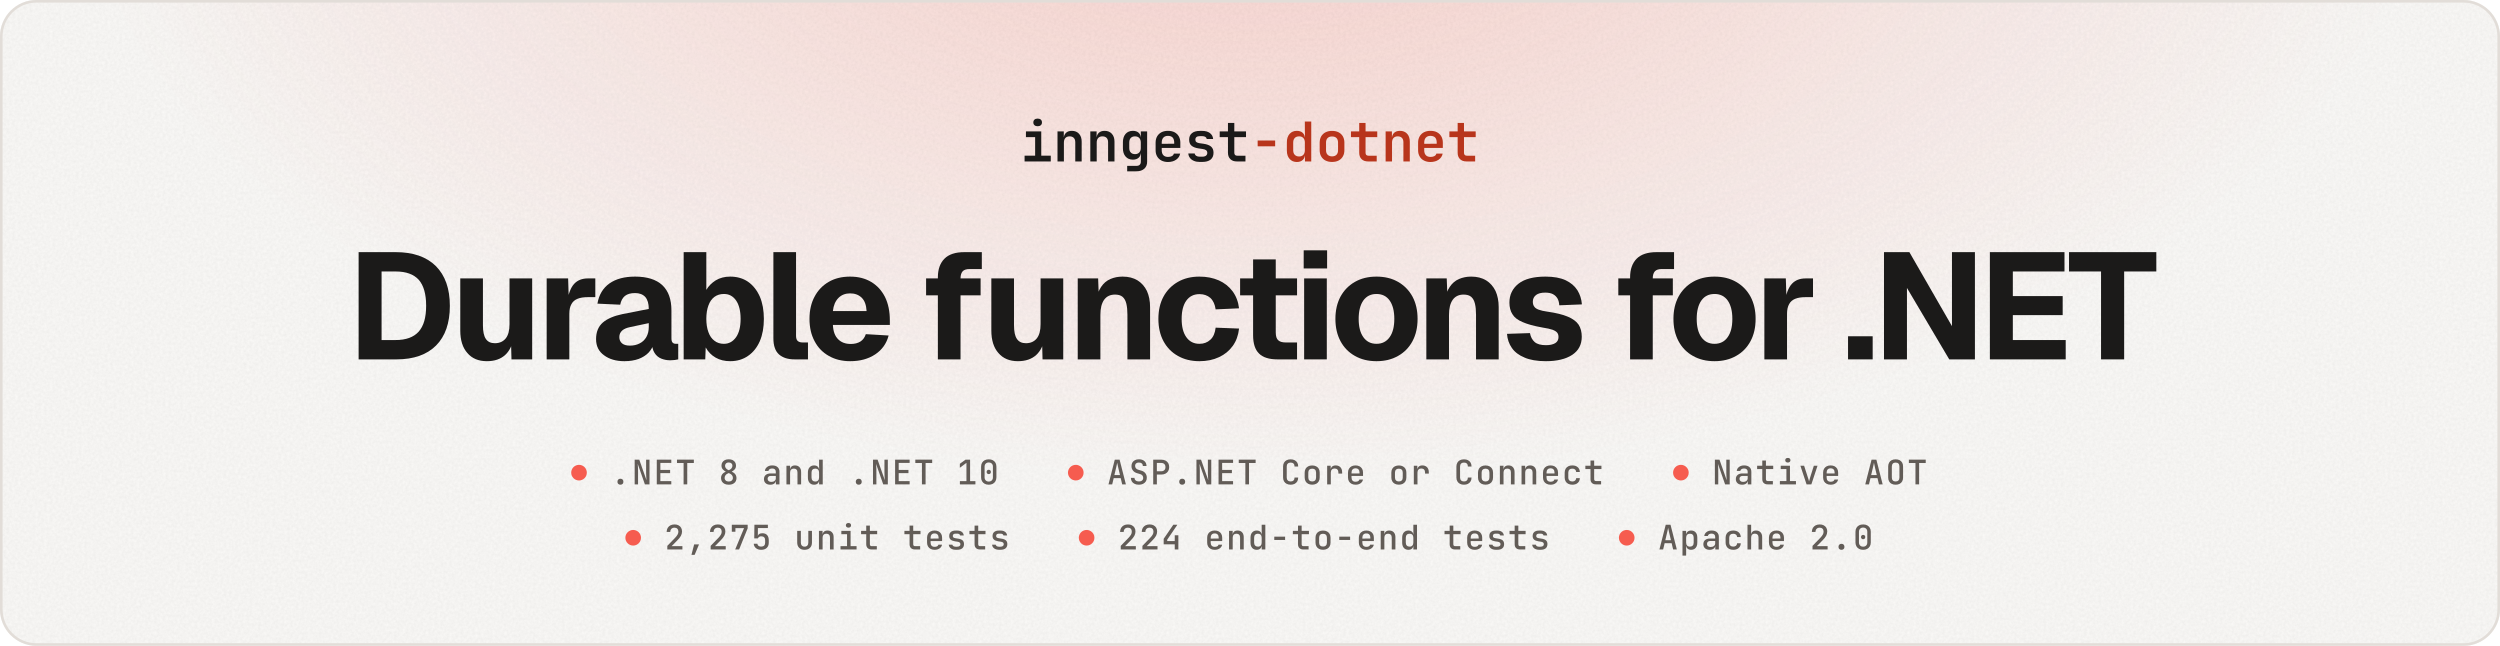
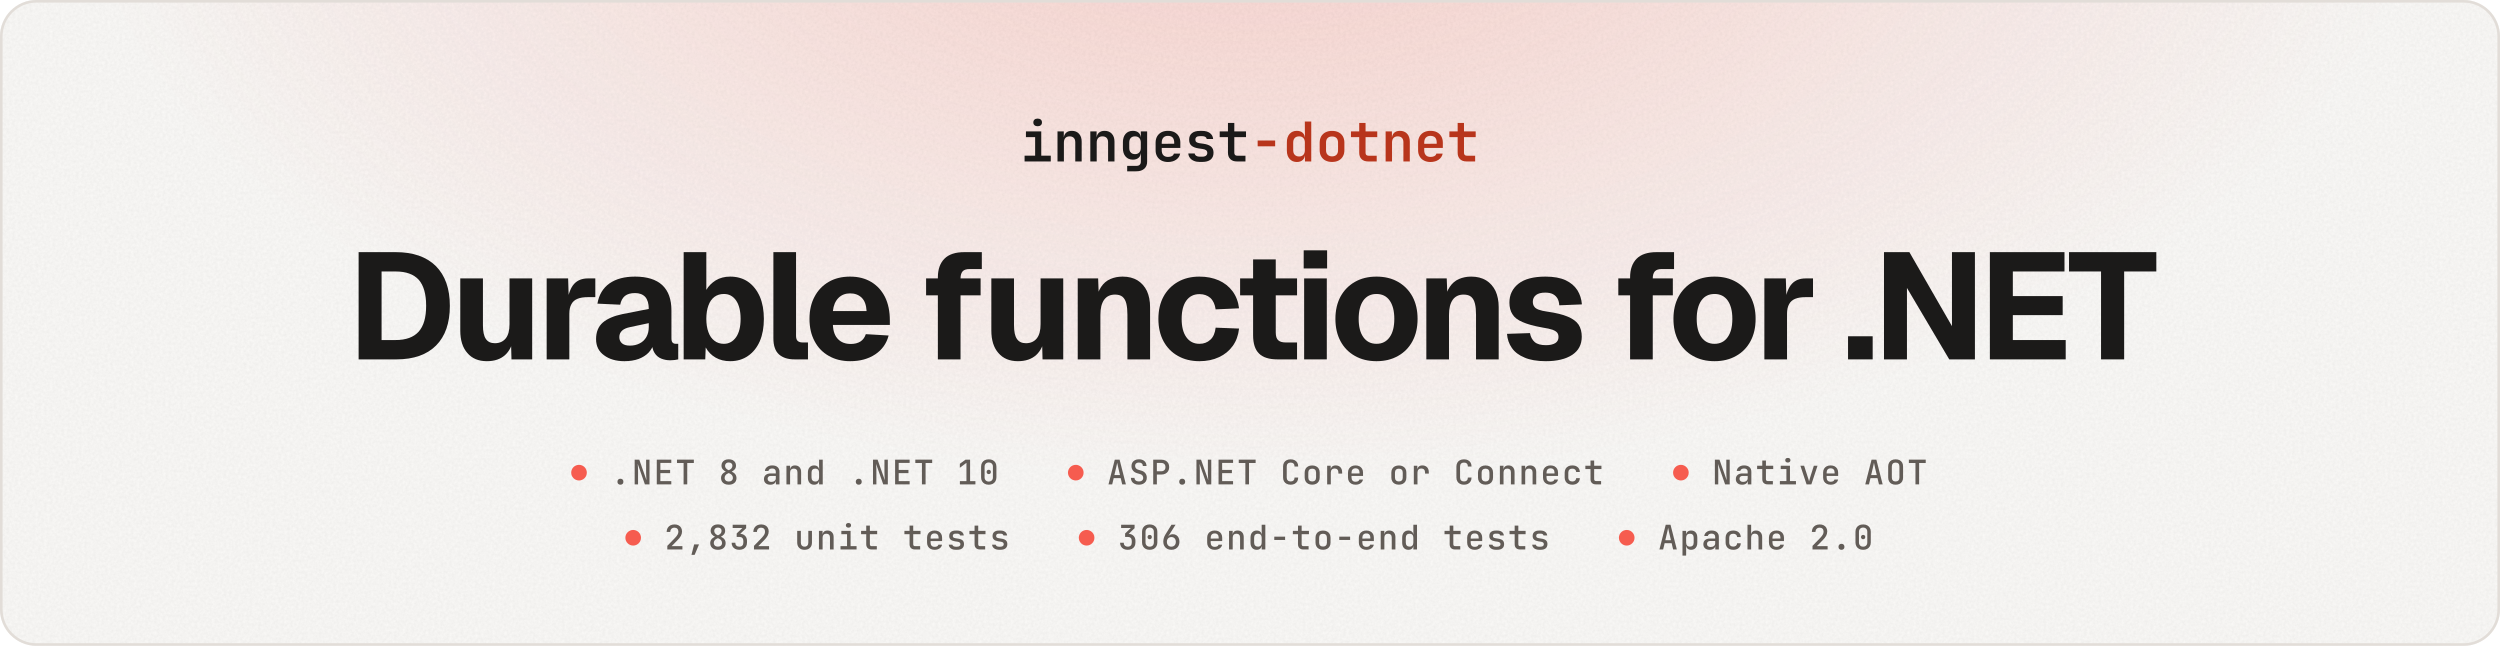
<svg xmlns="http://www.w3.org/2000/svg" width="960" height="248" viewBox="0 0 960 248" role="img">
  <defs>
    <radialGradient id="glow" gradientUnits="userSpaceOnUse" cx="480" cy="-60" r="340" gradientTransform="translate(480 -60) scale(1.85 1) translate(-480 60)">
      <stop offset="0" stop-color="#f65c4f" stop-opacity="0.26" />
      <stop offset="0.72" stop-color="#f65c4f" stop-opacity="0" />
    </radialGradient>
    <filter id="grain" x="0" y="0" width="100%" height="100%">
      <feTurbulence type="fractalNoise" baseFrequency="0.9" numOctaves="3" stitchTiles="stitch" />
      <feColorMatrix values="0 0 0 0 0 0 0 0 0 0 0 0 0 0 0 0 0 0 1 0" />
    </filter>
    <clipPath id="band">
      <rect width="960" height="248" rx="14" />
    </clipPath>
    <path id="wordmark0" d="M78 0L78 106L271 106L271 445L103 445L103 550L383 550L383 106L557 106L557 0ZM317 644Q280 644 259 663Q238 681 238 713Q238 746 259 765Q280 784 317 784Q354 784 375 765Q396 746 396 713Q396 681 375 663Q354 644 317 644Z" />
    <path id="wordmark1" d="M80 0L80 550L195 550L195 445L225 445L195 418Q195 485 235 523Q274 560 342 560Q424 560 473 507Q522 454 522 363L522 0L405 0L405 351Q405 403 378 431Q350 459 302 459Q253 459 225 430Q197 400 197 346L197 0Z" />
    <path id="wordmark2" d="M154 -180L154 -81L320 -81Q362 -81 383 -61Q404 -41 404 -3L404 46L406 148L380 148L405 172Q405 107 366 70Q326 33 259 33Q174 33 125 90Q76 146 76 242L76 351Q76 447 125 504Q174 560 259 560Q326 560 366 523Q405 486 405 421L380 445L405 445L403 550L519 550L519 -5Q519 -86 467 -133Q414 -180 322 -180ZM298 134Q347 134 375 164Q403 194 403 247L403 346Q403 399 375 429Q347 459 298 459Q247 459 220 430Q192 400 192 346L192 247Q192 193 220 164Q247 134 298 134Z" />
    <path id="wordmark3" d="M300 -10Q232 -10 181 17Q130 43 102 92Q74 140 74 204L74 346Q74 410 102 459Q130 507 181 534Q232 560 300 560Q369 560 420 534Q470 507 498 459Q526 410 526 346L526 247L186 247L186 204Q186 145 216 114Q245 83 301 83Q346 83 374 99Q401 115 408 144L523 144Q510 74 449 32Q388 -10 300 -10ZM414 315L414 346Q414 405 386 437Q357 468 300 468Q245 468 216 436Q186 404 186 346L186 323L422 324Z" />
    <path id="wordmark4" d="M280 -9Q219 -9 174 11Q128 30 102 65Q75 99 72 146L189 146Q192 119 217 103Q241 87 280 87L323 87Q371 87 395 106Q419 125 419 157Q419 187 398 205Q376 222 333 228L263 238Q172 252 130 289Q87 325 87 398Q87 475 138 517Q188 559 287 559L325 559Q414 559 467 519Q520 479 526 411L409 411Q406 434 384 449Q362 463 325 463L287 463Q242 463 222 447Q201 430 201 398Q201 369 219 355Q237 340 276 334L348 324Q443 310 488 272Q533 233 533 159Q533 79 481 35Q428 -9 323 -9Z" />
    <path id="wordmark5" d="M360 0Q283 0 240 43Q197 85 197 160L197 445L46 445L46 550L197 550L197 705L313 705L313 550L527 550L527 445L313 445L313 160Q313 105 367 105L517 105L517 0Z" />
    <path id="wordmark6" d="M140 277L140 383L460 383L460 277Z" />
    <path id="wordmark7" d="M257 -10Q174 -10 124 47Q74 103 74 199L74 351Q74 447 124 504Q174 560 257 560Q325 560 365 522Q405 484 405 418L380 445L406 445L403 574L403 730L520 730L520 0L405 0L405 105L380 105L405 132Q405 66 365 28Q325 -10 257 -10ZM298 91Q347 91 375 121Q403 151 403 204L403 346Q403 399 375 429Q347 459 298 459Q247 459 219 430Q190 400 190 346L190 204Q190 150 219 121Q247 91 298 91Z" />
    <path id="wordmark8" d="M300 -9Q231 -9 181 17Q130 43 102 92Q74 140 74 206L74 344Q74 410 102 459Q130 507 181 533Q231 559 300 559Q370 559 420 533Q470 507 498 459Q526 410 526 345L526 206Q526 140 498 92Q470 43 420 17Q370 -9 300 -9ZM300 93Q352 93 381 122Q410 151 410 206L410 344Q410 400 381 429Q352 457 300 457Q249 457 220 429Q190 400 190 344L190 206Q190 151 220 122Q249 93 300 93Z" />
    <path id="display9" d="M74 0L74 710L319 710Q492 710 585 618Q678 525 678 354Q678 184 587 92Q495 0 325 0ZM226 128L319 128Q422 128 472 184Q521 239 521 355Q521 471 472 527Q422 582 319 582L226 582Z" />
    <path id="display10" d="M242 -12Q159 -12 113 42Q66 95 66 191L66 536L216 536L216 226Q216 164 235 136Q254 107 295 107Q341 107 367 139Q392 170 392 233L392 536L542 536L542 0L405 0L401 154L420 150Q408 70 363 29Q318 -12 242 -12Z" />
    <path id="display11" d="M66 0L66 536L208 536L213 380L202 383Q215 464 248 500Q281 536 339 536L388 536L388 412L339 412Q297 412 270 401Q243 390 230 366Q216 342 216 301L216 0Z" />
    <path id="display12" d="M225 -12Q142 -12 90 27Q37 65 37 134Q37 205 82 244Q126 282 213 300L386 334Q386 386 363 413Q339 439 295 439Q252 439 228 420Q204 400 197 362L46 369Q61 457 126 503Q190 548 295 548Q415 548 476 491Q536 434 536 324L536 141Q536 118 544 111Q551 103 566 103L581 103L581 0Q574 -2 559 -4Q543 -6 528 -6Q496 -6 469 5Q441 16 424 43Q407 69 407 118L420 108Q410 72 385 45Q359 18 319 3Q278 -12 225 -12ZM261 91Q298 91 326 106Q354 120 370 148Q386 176 386 214L386 240L264 214Q228 207 210 191Q191 174 191 148Q191 121 209 106Q227 91 261 91Z" />
    <path id="display13" d="M374 -12Q318 -12 277 12Q235 36 212 79L209 0L66 0L66 710L216 710L216 460Q237 497 278 523Q319 548 374 548Q442 548 492 514Q542 479 570 416Q597 353 597 268Q597 183 570 120Q542 57 492 23Q442 -12 374 -12ZM332 103Q382 103 413 147Q443 190 443 268Q443 346 413 390Q383 433 333 433Q296 433 270 414Q243 394 230 357Q216 320 216 268Q216 217 230 180Q243 143 270 123Q296 103 332 103Z" />
    <path id="display14" d="M206 0Q140 0 103 33Q66 66 66 140L66 710L216 710L216 156Q216 132 227 122Q238 112 259 112L295 112L295 0Z" />
    <path id="display15" d="M307 -12Q225 -12 165 23Q104 57 71 120Q37 183 37 268Q37 353 71 416Q104 478 164 513Q224 548 306 548Q386 548 445 513Q504 478 537 413Q569 348 569 258L569 228L192 228Q195 164 227 133Q258 102 310 102Q348 102 374 118Q399 134 410 167L561 158Q540 78 472 33Q404 -12 307 -12ZM192 320L415 320Q412 379 383 408Q353 437 306 437Q259 437 229 407Q198 376 192 320Z" />
    <path id="display16" d="M124 0L124 543Q124 622 167 666Q210 710 300 710L415 710L415 598L333 598Q302 598 288 583Q274 567 274 536L274 0ZM46 424L46 536L407 536L407 424Z" />
    <path id="display17" d="M66 0L66 536L201 536L207 379L188 384Q196 444 221 480Q245 516 282 532Q319 548 363 548Q421 548 462 523Q502 498 524 453Q545 407 545 345L545 0L395 0L395 295Q395 338 388 368Q381 398 363 414Q345 429 313 429Q266 429 241 395Q216 360 216 295L216 0Z" />
    <path id="display18" d="M309 -12Q227 -12 166 23Q105 57 71 120Q37 183 37 268Q37 353 71 416Q105 478 166 513Q227 548 309 548Q380 548 437 523Q493 498 528 451Q563 404 571 338L416 331Q409 381 381 407Q352 432 309 432Q253 432 222 389Q191 346 191 268Q191 190 222 147Q253 103 309 103Q352 103 381 130Q410 156 416 210L571 204Q564 138 530 90Q495 41 439 15Q382 -12 309 -12Z" />
    <path id="display19" d="M288 0Q205 0 166 39Q127 77 127 161L127 662L277 662L277 179Q277 140 294 126Q310 112 343 112L418 112L418 0ZM41 424L41 536L418 536L418 424Z" />
    <path id="display20" d="M66 0L66 536L216 536L216 0ZM63 602L63 722L218 722L218 602Z" />
    <path id="display21" d="M309 -12Q227 -12 166 23Q105 57 71 120Q37 183 37 268Q37 353 71 416Q105 478 166 513Q227 548 309 548Q391 548 452 513Q513 478 547 416Q581 353 581 268Q581 183 547 120Q513 57 452 23Q391 -12 309 -12ZM309 103Q365 103 396 147Q427 190 427 268Q427 346 396 390Q365 433 309 433Q253 433 222 390Q191 346 191 268Q191 190 222 147Q253 103 309 103Z" />
    <path id="display22" d="M295 -12Q208 -12 153 12Q97 35 69 76Q41 116 37 169L189 174Q196 136 220 115Q244 94 295 94Q335 94 357 108Q378 121 378 148Q378 165 370 176Q362 187 339 196Q316 204 271 211Q187 226 140 247Q92 267 73 299Q53 330 53 376Q53 453 113 501Q173 548 292 548Q373 548 425 524Q476 500 503 458Q529 416 533 364L383 358Q382 383 372 402Q361 421 341 432Q321 442 290 442Q250 442 229 426Q208 409 208 382Q208 362 217 350Q225 337 247 329Q268 321 304 316Q389 304 439 283Q489 262 511 230Q532 197 532 150Q532 72 469 30Q405 -12 295 -12Z" />
    <path id="display23" d="M37 0L37 153L200 153L200 0Z" />
    <path id="display24" d="M74 0L74 710L242 710L524 220L524 710L676 710L676 0L506 0L226 473L226 0Z" />
    <path id="display25" d="M74 0L74 710L568 710L568 582L226 582L226 419L556 419L556 293L226 293L226 128L576 128L576 0Z" />
    <path id="display26" d="M223 0L223 582L11 582L11 710L589 710L589 582L376 582L376 0Z" />
    <path id="mono27" d="M300 -10Q260 -10 236 14Q212 37 212 77Q212 118 236 143Q260 167 300 167Q341 167 365 143Q388 118 388 77Q388 37 365 14Q341 -10 300 -10Z" />
    <path id="mono28" d="M81 0L81 730L217 730L430 123Q428 152 425 192Q422 232 421 275Q419 318 419 353L419 730L519 730L519 0L383 0L171 607Q173 581 176 542Q178 503 180 461Q181 419 181 383L181 0Z" />
    <path id="mono29" d="M94 0L94 730L523 730L523 634L200 634L200 427L488 427L488 332L200 332L200 96L523 96L523 0Z" />
    <path id="mono30" d="M246 0L246 631L51 631L51 731L549 731L549 631L354 631L354 0Z" />
    <path id="mono31" d="M300 -10Q230 -10 179 14Q128 38 100 83Q72 127 72 186Q72 252 108 299Q144 346 219 381L324 430Q364 449 386 481Q408 512 408 550Q408 595 379 621Q350 647 300 647Q250 647 221 621Q191 594 191 549Q191 512 213 481Q235 449 273 431L378 383Q457 346 493 299Q528 251 528 186Q528 96 467 43Q405 -10 300 -10ZM300 84Q356 84 389 114Q422 143 422 191Q422 230 400 264Q378 297 339 316L231 367Q157 402 121 447Q85 492 85 555Q85 610 112 652Q138 694 186 718Q234 741 300 741Q366 741 414 718Q462 694 488 652Q514 610 514 555Q514 491 479 447Q443 403 368 366L259 315Q221 297 200 264Q178 231 178 193Q178 144 211 114Q244 84 300 84Z" />
    <path id="mono32" d="M245 -10Q159 -10 110 35Q60 79 60 156Q60 234 113 279Q165 323 257 323L410 323L410 374Q410 419 382 444Q354 469 303 469Q258 469 228 450Q198 430 193 398L87 398Q96 472 156 516Q215 560 306 560Q404 560 461 511Q518 461 518 376L518 0L413 0L413 101L395 101L413 121Q413 61 367 26Q321 -10 245 -10ZM277 73Q335 73 373 103Q410 132 410 178L410 250L259 250Q217 250 193 227Q168 204 168 164Q168 122 197 98Q226 73 277 73Z" />
    <path id="mono33" d="M84 0L84 550L191 550L191 445L217 445L191 420Q191 486 230 523Q269 560 338 560Q420 560 469 508Q518 455 518 366L518 0L410 0L410 354Q410 408 381 437Q352 466 302 466Q251 466 222 436Q192 405 192 347L192 0Z" />
    <path id="mono34" d="M261 -10Q178 -10 128 46Q78 102 78 197L78 352Q78 448 128 504Q178 560 261 560Q329 560 369 523Q409 485 409 420L386 445L411 445L408 573L408 730L516 730L516 0L409 0L409 105L386 105L409 130Q409 65 369 28Q329 -10 261 -10ZM298 84Q349 84 379 116Q408 147 408 203L408 347Q408 403 379 435Q349 466 298 466Q245 466 215 436Q185 405 185 347L185 203Q185 145 215 115Q245 84 298 84Z" />
    <path id="mono35" d="M87 0L87 96L281 96L281 636L86 491L86 608L253 730L389 730L389 96L546 96L546 0Z" />
    <path id="mono36" d="M300 -10Q231 -10 181 17Q130 44 102 93Q74 141 74 206L74 524Q74 590 102 638Q129 686 180 713Q231 740 300 740Q370 740 421 713Q471 686 499 638Q526 590 526 524L526 206Q526 141 498 93Q470 44 420 17Q369 -10 300 -10ZM300 83Q356 83 390 117Q423 151 423 206L423 524Q423 579 390 613Q356 647 300 647Q244 647 211 613Q177 579 177 524L177 206Q177 151 211 117Q244 83 300 83ZM300 303Q272 303 255 321Q237 339 237 368Q237 396 255 414Q272 431 300 431Q328 431 346 414Q363 396 363 368Q363 339 346 321Q328 303 300 303Z" />
    <path id="mono37" d="M43 0L229 730L371 730L557 0L448 0L404 185L197 185L153 0ZM217 274L383 274L333 485Q320 541 312 583Q303 624 300 639Q297 624 289 583Q281 541 267 486Z" />
    <path id="mono38" d="M303 -10Q229 -10 176 15Q123 39 94 85Q65 130 65 193L172 193Q172 143 207 115Q242 86 304 86Q362 86 395 114Q428 142 428 191Q428 232 406 262Q383 292 341 303L249 330Q169 353 126 409Q82 464 82 541Q82 601 109 646Q136 691 186 716Q236 741 304 741Q404 741 465 687Q525 633 526 542L418 542Q418 590 388 618Q357 645 302 645Q249 645 219 620Q189 594 189 548Q189 507 212 477Q234 447 276 435L369 407Q449 385 492 329Q535 273 535 195Q535 134 506 88Q477 41 425 16Q373 -10 303 -10Z" />
    <path id="mono39" d="M84 0L84 730L323 730Q394 730 447 703Q499 676 528 627Q556 577 556 510Q556 444 527 394Q498 344 446 317Q394 290 323 290L192 290L192 0ZM192 387L323 387Q379 387 413 421Q446 454 446 510Q446 567 413 600Q379 633 323 633L192 633Z" />
    <path id="mono40" d="M304 -10Q236 -10 186 16Q135 41 108 90Q80 138 80 203L80 527Q80 593 108 641Q135 689 186 715Q236 740 304 740Q372 740 422 714Q472 688 500 641Q527 593 527 527L419 527Q419 584 389 614Q359 644 304 644Q249 644 219 614Q188 584 188 528L188 203Q188 147 219 117Q249 86 304 86Q359 86 389 117Q419 147 419 203L527 203Q527 138 500 90Q472 42 422 16Q372 -10 304 -10Z" />
    <path id="mono41" d="M300 -9Q232 -9 182 17Q132 43 105 91Q78 139 78 204L78 346Q78 412 105 460Q132 507 182 533Q232 559 300 559Q368 559 418 533Q468 507 495 460Q522 412 522 346L522 204Q522 139 495 91Q468 43 418 17Q368 -9 300 -9ZM300 86Q355 86 385 117Q415 147 415 204L415 346Q415 404 385 434Q355 464 300 464Q246 464 216 434Q185 404 185 346L185 204Q185 147 216 117Q246 86 300 86Z" />
    <path id="mono42" d="M102 0L102 550L206 550L206 445L232 445L199 380Q199 469 238 515Q277 560 354 560Q442 560 494 506Q545 451 545 356L545 319L434 319L434 347Q434 406 405 438Q375 469 322 469Q269 469 240 437Q210 405 210 347L210 0Z" />
    <path id="mono43" d="M300 -10Q233 -10 183 17Q132 43 105 91Q78 139 78 203L78 347Q78 412 105 460Q132 507 183 534Q233 560 300 560Q368 560 418 534Q468 507 495 460Q522 412 522 347L522 249L182 249L182 203Q182 142 213 110Q243 78 301 78Q348 78 377 95Q406 111 413 143L520 143Q508 73 448 32Q388 -10 300 -10ZM418 314L418 348Q418 408 388 441Q358 474 300 474Q243 474 213 441Q182 408 182 347L182 322L426 323Z" />
    <path id="mono44" d="M304 -10Q236 -10 185 16Q133 41 106 90Q78 138 78 203L78 347Q78 413 106 461Q133 509 185 535Q236 560 304 560Q403 560 463 508Q523 456 526 366L418 366Q415 413 385 439Q355 465 304 465Q249 465 217 435Q185 404 185 348L185 203Q185 147 217 116Q249 85 304 85Q355 85 385 111Q415 137 418 184L526 184Q523 94 463 42Q403 -10 304 -10Z" />
    <path id="mono45" d="M360 0Q285 0 243 41Q201 82 201 155L201 452L49 452L49 550L201 550L201 705L309 705L309 550L524 550L524 452L309 452L309 155Q309 98 364 98L514 98L514 0Z" />
    <path id="mono46" d="M81 0L81 98L274 98L274 452L106 452L106 550L379 550L379 98L556 98L556 0ZM316 645Q281 645 260 664Q239 682 239 713Q239 745 260 764Q281 782 316 782Q351 782 372 764Q393 745 393 713Q393 682 372 664Q351 645 316 645Z" />
    <path id="mono47" d="M229 0L47 550L157 550L270 198Q281 167 290 136Q298 104 302 86Q307 104 316 136Q324 167 333 198L444 550L553 550L371 0Z" />
    <path id="mono48" d="M300 -10Q232 -10 183 16Q133 41 107 90Q80 138 80 203L80 527Q80 593 107 641Q133 689 183 715Q232 740 300 740Q368 740 418 715Q467 689 494 641Q520 593 520 528L520 203Q520 138 494 90Q467 41 418 16Q368 -10 300 -10ZM300 86Q355 86 384 117Q412 147 412 203L412 527Q412 584 384 614Q355 644 300 644Q246 644 217 614Q188 584 188 527L188 203Q188 147 217 117Q246 86 300 86Z" />
    <path id="mono49" d="M85 0L85 107L311 340Q363 394 388 438Q412 481 412 524Q412 580 382 612Q351 644 298 644Q240 644 207 611Q173 577 173 519L65 519Q67 587 96 637Q125 686 177 713Q229 740 299 740Q366 740 416 714Q466 688 493 641Q520 594 520 530Q520 465 487 403Q453 341 377 265L212 98L531 98L531 0Z" />
    <path id="mono50" d="M158 -160L238 151L382 151L252 -160Z" />
-     <path id="mono51" d="M170 0L432 631L177 631L177 524L70 524L70 730L539 730L539 626L286 0Z" />
-     <path id="mono52" d="M298 -10Q203 -10 144 39Q85 87 78 169L185 169Q190 129 219 107Q248 85 299 85Q356 85 386 116Q415 146 415 201L415 272Q415 328 386 359Q357 389 300 389Q264 389 238 373Q212 356 200 327L93 327L98 730L496 730L496 632L201 632L199 405L227 405L198 379Q198 426 235 453Q272 480 334 480Q423 480 473 426Q522 371 522 272L522 201Q522 104 463 47Q404 -10 298 -10Z" />
-     <path id="mono53" d="M299 -10Q200 -10 141 48Q82 105 82 204L82 550L190 550L190 204Q190 147 219 116Q248 84 299 84Q351 84 381 116Q410 147 410 204L410 550L518 550L518 204Q518 105 459 48Q399 -10 299 -10Z" />
-     <path id="mono54" d="M281 -9Q222 -9 178 10Q133 29 108 63Q82 96 78 142L186 142Q190 115 215 99Q240 82 281 82L324 82Q373 82 398 102Q423 122 423 155Q423 187 401 206Q378 224 334 230L263 241Q175 255 134 292Q92 328 92 400Q92 476 142 518Q191 559 288 559L326 559Q412 559 464 520Q515 480 522 414L414 414Q410 438 388 453Q365 468 326 468L288 468Q241 468 220 451Q198 433 198 399Q198 369 217 354Q236 339 276 333L349 321Q442 308 486 270Q529 231 529 158Q529 79 478 35Q426 -9 324 -9Z" />
-     <path id="mono55" d="M400 0L400 152L73 152L73 314L357 730L477 730L177 288L177 249L400 249L400 420L507 420L507 0Z" />
-     <path id="mono56" d="M140 281L140 379L460 379L460 281Z" />
-     <path id="mono57" d="M84 -180L84 550L191 550L191 445L214 445L191 420Q191 485 232 523Q272 560 340 560Q423 560 473 505Q522 449 522 353L522 198Q522 134 500 88Q477 41 437 16Q396 -10 340 -10Q273 -10 232 28Q191 65 191 130L214 105L189 105L192 -23L192 -180ZM303 84Q356 84 386 115Q415 145 415 203L415 347Q415 405 386 436Q356 466 303 466Q252 466 222 435Q192 403 192 347L192 203Q192 147 222 116Q252 84 303 84Z" />
-     <path id="mono58" d="M84 0L84 730L192 730L192 550L191 445L217 445L191 420Q191 486 230 523Q269 560 338 560Q420 560 469 508Q518 455 518 366L518 0L410 0L410 354Q410 408 381 438Q352 468 302 468Q251 468 222 437Q192 405 192 347L192 0Z" />
+     <path id="mono51" d="M291 -10Q222 -10 171 16Q120 42 93 90Q65 137 65 200L173 200Q173 145 205 114Q236 83 292 83Q349 83 380 115Q411 147 411 200L411 254Q411 310 380 341Q349 371 292 371L214 371L214 473L384 635L96 635L96 730L494 730L494 628L293 439L293 465Q397 465 458 408Q519 351 519 255L519 200Q519 137 491 90Q463 42 412 16Q360 -10 291 -10Z" />
+     <path id="mono52" d="M299 -10Q200 -10 141 48Q82 105 82 204L82 550L190 550L190 204Q190 147 219 116Q248 84 299 84Q351 84 381 116Q410 147 410 204L410 550L518 550L518 204Q518 105 459 48Q399 -10 299 -10Z" />
+     <path id="mono53" d="M281 -9Q222 -9 178 10Q133 29 108 63Q82 96 78 142L186 142Q190 115 215 99Q240 82 281 82L324 82Q373 82 398 102Q423 122 423 155Q423 187 401 206Q378 224 334 230L263 241Q175 255 134 292Q92 328 92 400Q92 476 142 518Q191 559 288 559L326 559Q412 559 464 520Q515 480 522 414L414 414Q410 438 388 453Q365 468 326 468L288 468Q241 468 220 451Q198 433 198 399Q198 369 217 354Q236 339 276 333L349 321Q442 308 486 270Q529 231 529 158Q529 79 478 35Q426 -9 324 -9Z" />
+     <path id="mono54" d="M301 -10Q229 -10 175 20Q121 50 91 105Q61 159 61 230Q61 284 78 339Q94 393 125 443L303 730L423 730L211 394L216 391Q236 420 270 436Q303 451 344 451Q403 451 447 423Q491 395 515 345Q539 294 539 225Q539 155 509 102Q479 49 426 20Q373 -10 301 -10ZM300 83Q360 83 396 122Q432 161 432 225Q432 289 396 328Q360 367 300 367Q240 367 204 328Q168 289 168 225Q168 161 204 122Q240 83 300 83Z" />
+     <path id="mono55" d="M140 281L140 379L460 379L460 281Z" />
+     <path id="mono56" d="M84 -180L84 550L191 550L191 445L214 445L191 420Q191 485 232 523Q272 560 340 560Q423 560 473 505Q522 449 522 353L522 198Q522 134 500 88Q477 41 437 16Q396 -10 340 -10Q273 -10 232 28Q191 65 191 130L214 105L189 105L192 -23L192 -180ZM303 84Q356 84 386 115Q415 145 415 203L415 347Q415 405 386 436Q356 466 303 466Q252 466 222 435Q192 403 192 347L192 203Q192 147 222 116Q252 84 303 84Z" />
+     <path id="mono57" d="M84 0L84 730L192 730L192 550L191 445L217 445L191 420Q191 486 230 523Q269 560 338 560Q420 560 469 508Q518 455 518 366L518 0L410 0L410 354Q410 408 381 438Q352 468 302 468Q251 468 222 437Q192 405 192 347L192 0Z" />
  </defs>
  <g clip-path="url(#band)">
    <rect width="960" height="248" fill="#faf9f7" />
    <rect width="960" height="248" fill="url(#glow)" />
    <rect width="960" height="248" filter="url(#grain)" opacity="0.05" />
  </g>
  <rect x="0.5" y="0.5" width="959" height="247" rx="13.5" fill="none" stroke="#e2ddd8" />
  <g fill="#1b1a19" transform="translate(391.8 62) scale(0.021 -0.021)">
    <use href="#wordmark0" x="0" />
    <use href="#wordmark1" x="600" />
    <use href="#wordmark1" x="1200" />
    <use href="#wordmark2" x="1800" />
    <use href="#wordmark3" x="2400" />
    <use href="#wordmark4" x="3000" />
    <use href="#wordmark5" x="3600" />
  </g>
  <g fill="#b8351c" transform="translate(480 62) scale(0.021 -0.021)">
    <use href="#wordmark6" x="0" />
    <use href="#wordmark7" x="600" />
    <use href="#wordmark8" x="1200" />
    <use href="#wordmark5" x="1800" />
    <use href="#wordmark1" x="2400" />
    <use href="#wordmark3" x="3000" />
    <use href="#wordmark5" x="3600" />
  </g>
  <g fill="#1b1a19" transform="translate(133.42 138) scale(0.058 -0.058)">
    <use href="#display9" x="0" />
    <use href="#display10" x="681" />
    <use href="#display11" x="1253" />
    <use href="#display12" x="1609" />
    <use href="#display13" x="2160" />
    <use href="#display14" x="2754" />
    <use href="#display15" x="3022" />
    <use href="#display16" x="3785" />
    <use href="#display10" x="4197" />
    <use href="#display17" x="4769" />
    <use href="#display18" x="5332" />
    <use href="#display19" x="5869" />
    <use href="#display20" x="6268" />
    <use href="#display21" x="6504" />
    <use href="#display17" x="7077" />
    <use href="#display22" x="7640" />
    <use href="#display16" x="8368" />
    <use href="#display21" x="8742" />
    <use href="#display11" x="9315" />
    <use href="#display23" x="9898" />
    <use href="#display24" x="10099" />
    <use href="#display25" x="10800" />
    <use href="#display26" x="11387" />
  </g>
  <circle cx="222.34" cy="181.5" r="3" fill="#f65c4f" />
  <g fill="#625c57" transform="translate(234.34 186) scale(0.013 -0.013)">
    <use href="#mono27" x="0" />
    <use href="#mono28" x="640" />
    <use href="#mono29" x="1280" />
    <use href="#mono30" x="1920" />
    <use href="#mono31" x="3200" />
    <use href="#mono32" x="4480" />
    <use href="#mono33" x="5120" />
    <use href="#mono34" x="5760" />
    <use href="#mono27" x="7040" />
    <use href="#mono28" x="7680" />
    <use href="#mono29" x="8320" />
    <use href="#mono30" x="8960" />
    <use href="#mono35" x="10240" />
    <use href="#mono36" x="10880" />
  </g>
  <circle cx="413.1" cy="181.5" r="3" fill="#f65c4f" />
  <g fill="#625c57" transform="translate(425.1 186) scale(0.013 -0.013)">
    <use href="#mono37" x="0" />
    <use href="#mono38" x="640" />
    <use href="#mono39" x="1280" />
    <use href="#mono27" x="1920" />
    <use href="#mono28" x="2560" />
    <use href="#mono29" x="3200" />
    <use href="#mono30" x="3840" />
    <use href="#mono40" x="5120" />
    <use href="#mono41" x="5760" />
    <use href="#mono42" x="6400" />
    <use href="#mono43" x="7040" />
    <use href="#mono41" x="8320" />
    <use href="#mono42" x="8960" />
    <use href="#mono40" x="10240" />
    <use href="#mono41" x="10880" />
    <use href="#mono33" x="11520" />
    <use href="#mono33" x="12160" />
    <use href="#mono43" x="12800" />
    <use href="#mono44" x="13440" />
    <use href="#mono45" x="14080" />
  </g>
  <circle cx="645.46" cy="181.5" r="3" fill="#f65c4f" />
  <g fill="#625c57" transform="translate(657.46 186) scale(0.013 -0.013)">
    <use href="#mono28" x="0" />
    <use href="#mono32" x="640" />
    <use href="#mono45" x="1280" />
    <use href="#mono46" x="1920" />
    <use href="#mono47" x="2560" />
    <use href="#mono43" x="3200" />
    <use href="#mono37" x="4480" />
    <use href="#mono48" x="5120" />
    <use href="#mono30" x="5760" />
  </g>
  <circle cx="243.14" cy="206.5" r="3" fill="#f65c4f" />
  <g fill="#625c57" transform="translate(255.14 211) scale(0.013 -0.013)">
    <use href="#mono49" x="0" />
    <use href="#mono50" x="640" />
-     <use href="#mono49" x="1280" />
+     <use href="#mono31" x="1280" />
    <use href="#mono51" x="1920" />
-     <use href="#mono52" x="2560" />
-     <use href="#mono53" x="3840" />
+     <use href="#mono49" x="2560" />
+     <use href="#mono52" x="3840" />
    <use href="#mono33" x="4480" />
    <use href="#mono46" x="5120" />
    <use href="#mono45" x="5760" />
    <use href="#mono45" x="7040" />
    <use href="#mono43" x="7680" />
-     <use href="#mono54" x="8320" />
+     <use href="#mono53" x="8320" />
    <use href="#mono45" x="8960" />
-     <use href="#mono54" x="9600" />
+     <use href="#mono53" x="9600" />
  </g>
  <circle cx="417.26" cy="206.5" r="3" fill="#f65c4f" />
  <g fill="#625c57" transform="translate(429.26 211) scale(0.013 -0.013)">
-     <use href="#mono49" x="0" />
-     <use href="#mono49" x="640" />
-     <use href="#mono55" x="1280" />
+     <use href="#mono51" x="0" />
+     <use href="#mono36" x="640" />
+     <use href="#mono54" x="1280" />
    <use href="#mono43" x="2560" />
    <use href="#mono33" x="3200" />
    <use href="#mono34" x="3840" />
-     <use href="#mono56" x="4480" />
+     <use href="#mono55" x="4480" />
    <use href="#mono45" x="5120" />
    <use href="#mono41" x="5760" />
-     <use href="#mono56" x="6400" />
+     <use href="#mono55" x="6400" />
    <use href="#mono43" x="7040" />
    <use href="#mono33" x="7680" />
    <use href="#mono34" x="8320" />
    <use href="#mono45" x="9600" />
    <use href="#mono43" x="10240" />
-     <use href="#mono54" x="10880" />
+     <use href="#mono53" x="10880" />
    <use href="#mono45" x="11520" />
-     <use href="#mono54" x="12160" />
+     <use href="#mono53" x="12160" />
  </g>
  <circle cx="624.66" cy="206.5" r="3" fill="#f65c4f" />
  <g fill="#625c57" transform="translate(636.66 211) scale(0.013 -0.013)">
    <use href="#mono37" x="0" />
-     <use href="#mono57" x="640" />
+     <use href="#mono56" x="640" />
    <use href="#mono32" x="1280" />
    <use href="#mono44" x="1920" />
-     <use href="#mono58" x="2560" />
+     <use href="#mono57" x="2560" />
    <use href="#mono43" x="3200" />
    <use href="#mono49" x="4480" />
    <use href="#mono27" x="5120" />
    <use href="#mono36" x="5760" />
  </g>
</svg>
